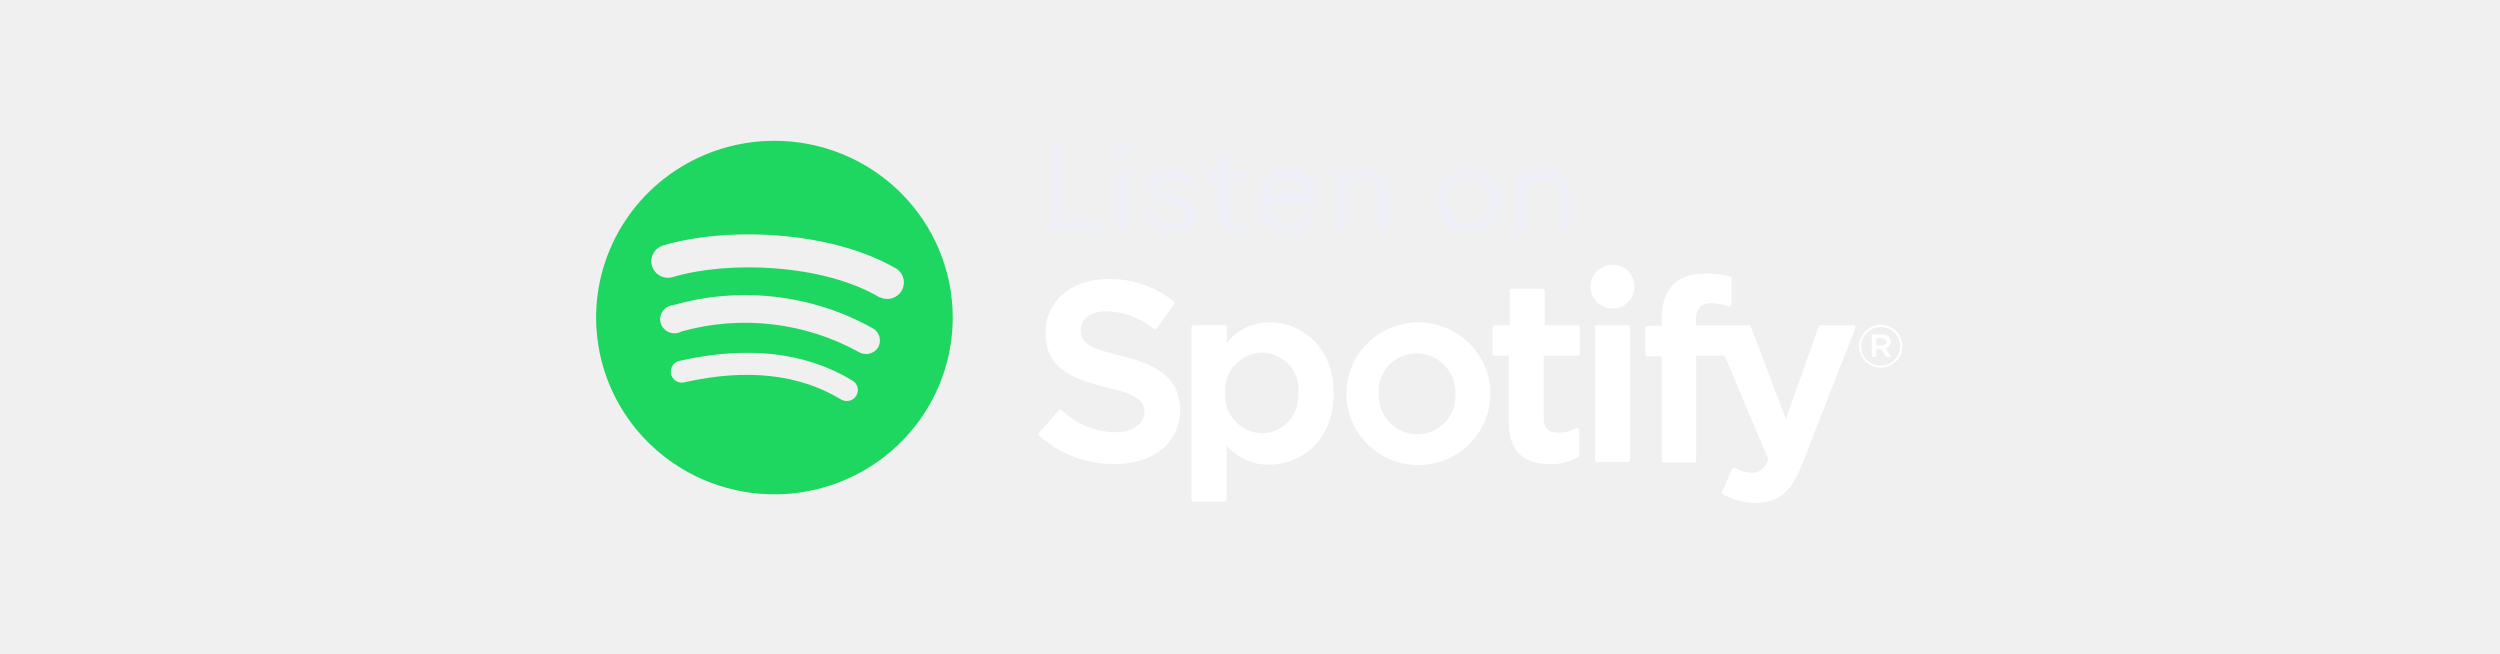
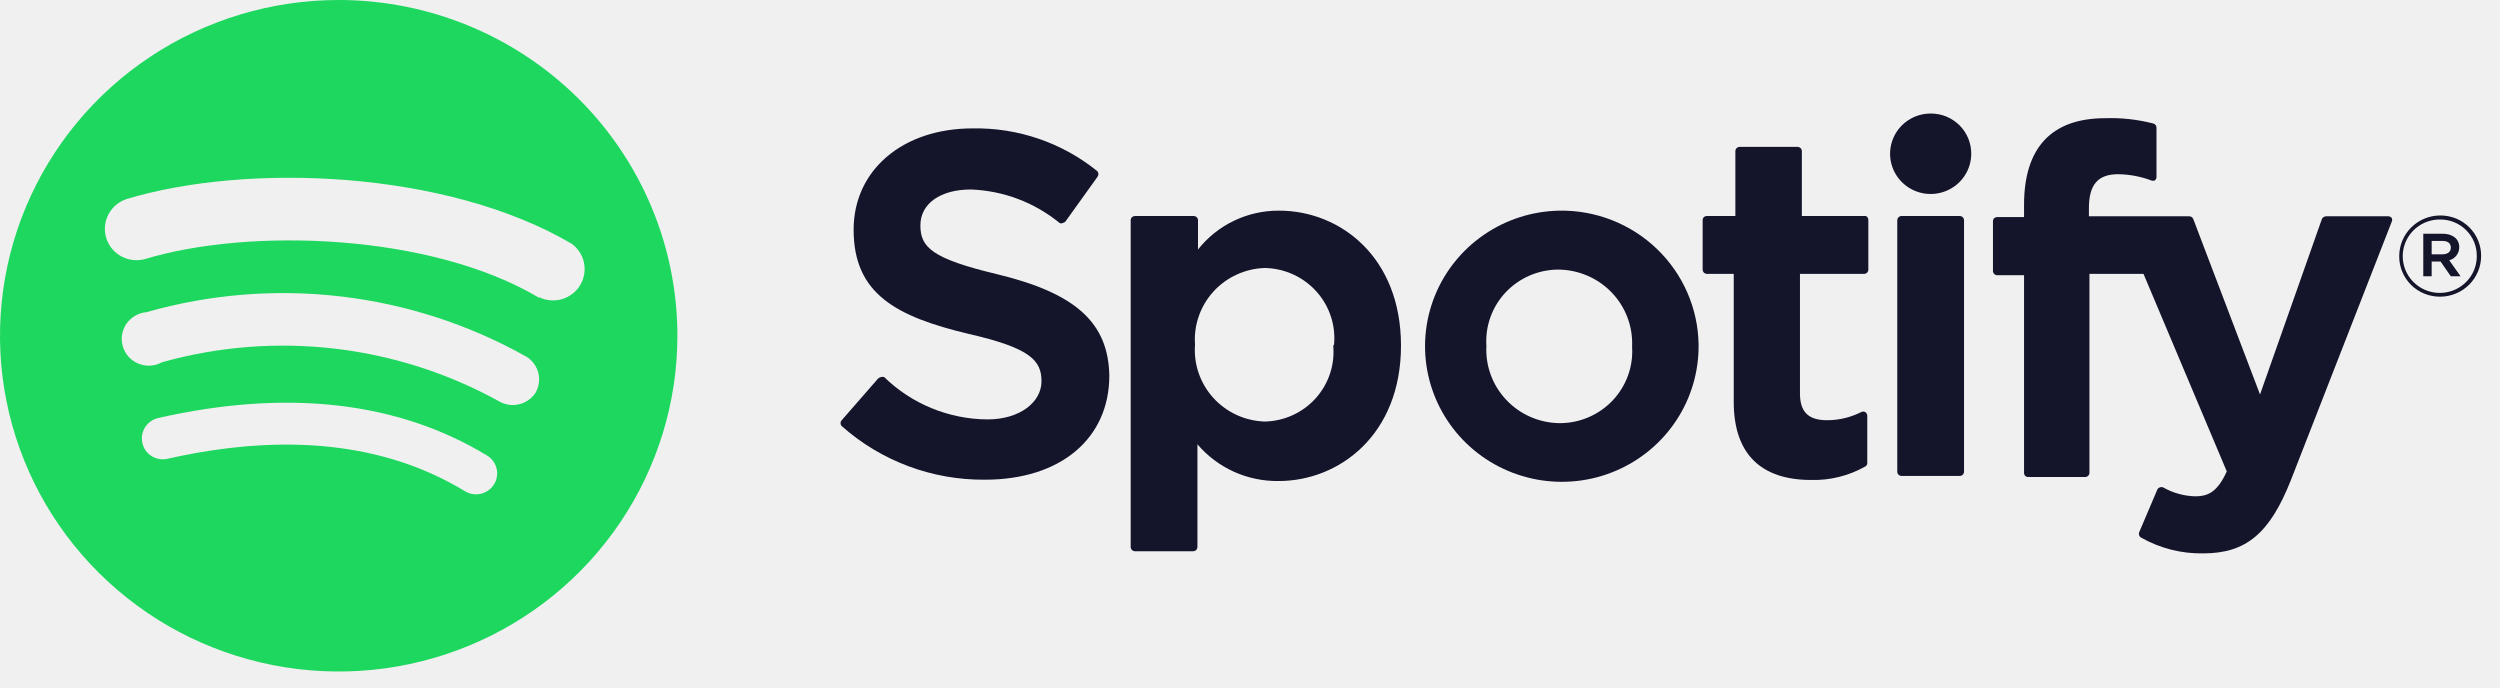
- <svg xmlns="http://www.w3.org/2000/svg" width="241" height="63" viewBox="0 0 241 63" fill="none">
-   <path d="M74.654 13.571C71.254 13.571 67.931 14.571 65.104 16.443C62.277 18.316 60.074 20.977 58.773 24.091C57.472 27.204 57.131 30.631 57.795 33.936C58.458 37.242 60.095 40.278 62.499 42.661C64.903 45.044 67.966 46.667 71.3 47.325C74.635 47.983 78.091 47.645 81.232 46.355C84.373 45.066 87.057 42.881 88.946 40.079C90.835 37.277 91.843 33.982 91.843 30.612C91.843 26.092 90.032 21.758 86.808 18.562C83.585 15.367 79.213 13.571 74.654 13.571V13.571ZM82.542 38.146C82.469 38.267 82.372 38.371 82.258 38.455C82.144 38.538 82.014 38.597 81.876 38.63C81.738 38.663 81.595 38.669 81.455 38.646C81.315 38.624 81.181 38.574 81.06 38.5C77.027 36.052 71.951 35.508 65.97 36.854C65.834 36.886 65.693 36.892 65.555 36.869C65.417 36.847 65.284 36.797 65.166 36.724C65.047 36.651 64.944 36.555 64.863 36.442C64.782 36.329 64.725 36.201 64.694 36.065C64.661 35.93 64.656 35.789 64.678 35.651C64.701 35.513 64.75 35.381 64.824 35.263C64.898 35.144 64.995 35.041 65.109 34.959C65.223 34.877 65.353 34.819 65.49 34.787C72.034 33.305 77.658 33.944 82.185 36.691C82.427 36.837 82.6 37.073 82.667 37.346C82.734 37.618 82.689 37.906 82.542 38.146V38.146ZM84.641 33.509C84.449 33.801 84.151 34.009 83.809 34.09C83.467 34.171 83.107 34.119 82.803 33.944C77.587 31.059 71.429 30.345 65.682 31.958C65.503 32.057 65.304 32.115 65.1 32.128C64.895 32.14 64.691 32.108 64.501 32.032C64.311 31.956 64.141 31.839 64.002 31.689C63.864 31.54 63.761 31.361 63.702 31.167C63.642 30.973 63.627 30.768 63.657 30.567C63.688 30.366 63.764 30.175 63.878 30.007C63.993 29.839 64.145 29.699 64.321 29.596C64.498 29.494 64.696 29.432 64.9 29.415C68.108 28.5 71.467 28.229 74.782 28.619C78.097 29.009 81.299 30.052 84.202 31.686C84.497 31.876 84.707 32.171 84.788 32.511C84.87 32.85 84.817 33.207 84.641 33.509V33.509ZM84.819 28.681C79.332 25.417 70.154 25.117 64.859 26.709C64.451 26.831 64.011 26.788 63.636 26.59C63.26 26.391 62.98 26.052 62.856 25.648C62.732 25.244 62.775 24.808 62.976 24.435C63.177 24.063 63.518 23.785 63.926 23.662C70.003 21.84 80.086 22.194 86.466 25.933C86.793 26.166 87.021 26.513 87.103 26.904C87.185 27.296 87.115 27.703 86.908 28.046C86.7 28.389 86.37 28.642 85.983 28.754C85.596 28.867 85.181 28.831 84.819 28.654V28.681Z" fill="#1ED760" />
-   <path d="M108.059 34.297C104.766 33.509 104.176 32.938 104.176 31.822C104.176 30.707 105.205 30 106.742 30C108.389 30.061 109.971 30.659 111.241 31.7C111.267 31.713 111.295 31.72 111.324 31.72C111.352 31.72 111.381 31.713 111.406 31.7C111.46 31.69 111.509 31.661 111.543 31.618L113.162 29.361C113.194 29.32 113.212 29.27 113.212 29.218C113.212 29.166 113.194 29.116 113.162 29.075C111.377 27.627 109.13 26.855 106.824 26.899C103.271 26.899 100.788 29.021 100.788 32.04C100.788 35.29 102.928 36.446 106.632 37.33C109.787 38.051 110.322 38.69 110.322 39.737C110.322 40.785 109.238 41.669 107.578 41.669C105.616 41.655 103.736 40.884 102.338 39.52C102.285 39.502 102.227 39.502 102.173 39.52C102.117 39.533 102.065 39.562 102.022 39.602L100.184 41.709C100.146 41.75 100.124 41.803 100.124 41.859C100.124 41.915 100.146 41.968 100.184 42.009C102.181 43.782 104.774 44.752 107.455 44.729C111.282 44.729 113.766 42.648 113.766 39.438C113.711 36.759 112.064 35.263 108.059 34.297Z" fill="white" />
-   <path d="M122.381 31.074C121.588 31.069 120.805 31.245 120.092 31.587C119.378 31.928 118.753 32.428 118.265 33.046V31.55C118.262 31.495 118.237 31.443 118.196 31.405C118.155 31.367 118.101 31.346 118.046 31.346H115.069C115.013 31.346 114.959 31.367 114.918 31.405C114.877 31.443 114.853 31.495 114.849 31.55V48.142C114.849 48.2 114.872 48.255 114.913 48.296C114.955 48.337 115.01 48.36 115.069 48.36H118.018C118.076 48.36 118.132 48.337 118.173 48.296C118.214 48.255 118.238 48.2 118.238 48.142V42.933C118.742 43.526 119.373 44.001 120.085 44.323C120.796 44.645 121.571 44.807 122.353 44.797C125.44 44.797 128.568 42.444 128.568 37.929C128.568 33.413 125.467 31.074 122.381 31.074ZM125.124 37.874C125.176 38.361 125.125 38.852 124.975 39.318C124.825 39.784 124.579 40.214 124.253 40.581C123.926 40.947 123.527 41.243 123.08 41.449C122.632 41.655 122.147 41.767 121.654 41.777C121.159 41.762 120.673 41.648 120.224 41.441C119.775 41.235 119.373 40.94 119.043 40.575C118.712 40.211 118.459 39.783 118.299 39.319C118.14 38.855 118.077 38.363 118.114 37.874C118.079 37.386 118.143 36.896 118.304 36.434C118.464 35.971 118.717 35.545 119.048 35.182C119.378 34.819 119.78 34.525 120.227 34.319C120.675 34.114 121.16 34 121.654 33.985C122.153 33.993 122.645 34.105 123.098 34.312C123.551 34.52 123.956 34.818 124.286 35.189C124.617 35.56 124.866 35.995 125.017 36.467C125.168 36.939 125.219 37.437 125.165 37.929L125.124 37.874Z" fill="white" />
-   <path d="M136.607 31.074C135.236 31.098 133.903 31.525 132.776 32.299C131.649 33.073 130.779 34.161 130.275 35.425C129.771 36.689 129.656 38.073 129.944 39.402C130.233 40.731 130.912 41.945 131.895 42.892C132.879 43.839 134.124 44.475 135.472 44.722C136.82 44.968 138.212 44.813 139.472 44.277C140.731 43.74 141.803 42.846 142.55 41.706C143.298 40.567 143.688 39.233 143.672 37.874C143.659 36.967 143.467 36.072 143.105 35.239C142.742 34.407 142.218 33.653 141.562 33.021C140.906 32.39 140.13 31.892 139.28 31.558C138.43 31.224 137.521 31.06 136.607 31.074V31.074ZM136.607 41.859C136.1 41.852 135.6 41.744 135.136 41.541C134.673 41.338 134.255 41.044 133.909 40.677C133.563 40.309 133.296 39.877 133.123 39.404C132.95 38.932 132.875 38.43 132.903 37.928C132.871 37.434 132.942 36.938 133.11 36.471C133.279 36.004 133.543 35.577 133.885 35.215C134.227 34.853 134.64 34.565 135.098 34.367C135.557 34.169 136.052 34.067 136.552 34.066C137.06 34.069 137.563 34.174 138.029 34.375C138.496 34.575 138.917 34.867 139.267 35.233C139.616 35.599 139.888 36.031 140.065 36.504C140.242 36.976 140.321 37.479 140.297 37.983C140.329 38.482 140.257 38.982 140.086 39.452C139.915 39.922 139.648 40.352 139.302 40.716C138.955 41.079 138.538 41.368 138.074 41.565C137.61 41.762 137.111 41.862 136.607 41.859V41.859Z" fill="white" />
-   <path d="M152.164 31.347H148.913V28.055C148.913 28 148.892 27.947 148.853 27.906C148.815 27.866 148.763 27.841 148.707 27.838H145.757C145.699 27.838 145.643 27.861 145.602 27.902C145.561 27.942 145.538 27.998 145.538 28.055V31.347H144.084C144.057 31.347 144.03 31.352 144.005 31.362C143.98 31.372 143.957 31.387 143.938 31.406C143.919 31.425 143.904 31.448 143.894 31.473C143.883 31.497 143.878 31.524 143.878 31.551V34.067C143.878 34.122 143.899 34.175 143.937 34.216C143.976 34.256 144.028 34.281 144.084 34.284H145.456V40.785C145.456 43.41 146.827 44.742 149.379 44.742C150.339 44.769 151.288 44.534 152.123 44.062C152.156 44.047 152.185 44.022 152.204 43.99C152.224 43.959 152.233 43.922 152.233 43.886V41.492C152.233 41.455 152.225 41.418 152.208 41.385C152.191 41.352 152.167 41.324 152.137 41.302C152.104 41.281 152.066 41.27 152.027 41.27C151.988 41.27 151.95 41.281 151.917 41.302C151.381 41.571 150.789 41.711 150.188 41.71C149.242 41.71 148.817 41.288 148.817 40.35V34.284H152.068C152.126 34.284 152.182 34.261 152.223 34.221C152.264 34.18 152.287 34.124 152.287 34.067V31.551C152.289 31.508 152.278 31.467 152.256 31.43C152.234 31.394 152.202 31.365 152.164 31.347V31.347Z" fill="white" />
-   <path d="M163.481 31.36V30.953C163.481 29.756 163.934 29.225 164.963 29.225C165.535 29.232 166.102 29.338 166.637 29.538C166.667 29.552 166.7 29.559 166.733 29.559C166.766 29.559 166.799 29.552 166.829 29.538C166.855 29.517 166.877 29.49 166.891 29.459C166.905 29.429 166.912 29.395 166.911 29.361V26.873C166.913 26.825 166.9 26.778 166.873 26.738C166.845 26.699 166.806 26.67 166.76 26.655C165.959 26.446 165.132 26.355 164.305 26.383C161.561 26.383 160.189 27.906 160.189 30.776V31.401H158.817C158.763 31.401 158.71 31.423 158.672 31.461C158.633 31.499 158.611 31.551 158.611 31.605V34.135C158.611 34.19 158.632 34.244 158.671 34.284C158.709 34.325 158.761 34.349 158.817 34.352H160.189V44.389C160.189 44.443 160.211 44.495 160.249 44.533C160.288 44.572 160.34 44.593 160.395 44.593H163.289C163.345 44.593 163.399 44.572 163.44 44.534C163.481 44.496 163.505 44.444 163.509 44.389V34.285H166.253L170.478 44.308C169.998 45.368 169.518 45.572 168.873 45.572C168.304 45.557 167.748 45.403 167.254 45.124C167.226 45.11 167.196 45.103 167.165 45.103C167.134 45.103 167.104 45.11 167.076 45.124C167.048 45.132 167.023 45.145 167.002 45.164C166.98 45.183 166.963 45.206 166.952 45.232L166.033 47.395C166.013 47.444 166.012 47.499 166.029 47.549C166.047 47.599 166.082 47.641 166.129 47.667C167.088 48.212 168.179 48.489 169.284 48.469C171.452 48.469 172.659 47.463 173.729 44.756L178.846 31.646C178.863 31.615 178.872 31.58 178.872 31.544C178.872 31.509 178.863 31.474 178.846 31.442C178.825 31.416 178.798 31.395 178.767 31.381C178.736 31.366 178.702 31.36 178.668 31.36H175.513C175.469 31.363 175.427 31.377 175.391 31.401C175.355 31.425 175.326 31.458 175.307 31.497L172.165 40.404L168.777 31.497C168.76 31.456 168.732 31.421 168.695 31.397C168.658 31.373 168.615 31.36 168.571 31.36H163.481Z" fill="white" />
-   <path d="M156.924 31.347H153.975C153.854 31.347 153.755 31.444 153.755 31.564V44.321C153.755 44.441 153.854 44.538 153.975 44.538H156.924C157.046 44.538 157.144 44.441 157.144 44.321V31.564C157.144 31.444 157.046 31.347 156.924 31.347Z" fill="white" />
-   <path d="M155.456 25.526C155.035 25.524 154.622 25.645 154.271 25.875C153.919 26.105 153.645 26.433 153.482 26.818C153.319 27.203 153.275 27.627 153.355 28.037C153.436 28.447 153.637 28.824 153.934 29.12C154.231 29.416 154.61 29.618 155.022 29.701C155.435 29.783 155.863 29.742 156.253 29.583C156.642 29.424 156.975 29.154 157.209 28.807C157.444 28.46 157.569 28.052 157.569 27.634C157.57 27.358 157.517 27.084 157.412 26.829C157.306 26.573 157.151 26.341 156.955 26.145C156.758 25.949 156.525 25.793 156.268 25.687C156.01 25.581 155.735 25.526 155.456 25.526V25.526Z" fill="white" />
-   <path d="M181.302 35.44C181.029 35.442 180.759 35.39 180.507 35.288C180.255 35.185 180.026 35.034 179.833 34.843C179.64 34.652 179.488 34.425 179.384 34.175C179.281 33.925 179.229 33.657 179.231 33.387C179.231 32.838 179.45 32.312 179.841 31.925C180.232 31.537 180.763 31.319 181.316 31.319C181.588 31.318 181.858 31.369 182.111 31.472C182.363 31.575 182.592 31.726 182.785 31.917C182.977 32.108 183.13 32.335 183.233 32.585C183.337 32.835 183.389 33.103 183.387 33.373C183.387 33.921 183.168 34.447 182.777 34.835C182.385 35.222 181.855 35.44 181.302 35.44V35.44ZM181.302 31.523C180.929 31.521 180.564 31.628 180.253 31.832C179.942 32.035 179.699 32.326 179.555 32.667C179.411 33.008 179.372 33.384 179.444 33.747C179.516 34.109 179.696 34.443 179.959 34.704C180.223 34.965 180.559 35.143 180.925 35.215C181.291 35.286 181.67 35.248 182.014 35.105C182.358 34.962 182.651 34.722 182.857 34.413C183.062 34.105 183.17 33.743 183.168 33.373C183.17 33.131 183.123 32.891 183.031 32.666C182.938 32.442 182.802 32.238 182.63 32.066C182.458 31.894 182.253 31.758 182.028 31.664C181.802 31.571 181.56 31.523 181.316 31.523H181.302ZM181.768 33.59L182.345 34.407H181.851L181.329 33.659H180.877V34.407H180.451V32.244H181.426C181.933 32.244 182.276 32.503 182.276 32.924C182.279 33.074 182.232 33.22 182.143 33.34C182.054 33.461 181.927 33.549 181.782 33.59H181.768ZM181.412 32.611H180.877V33.291H181.412C181.686 33.291 181.851 33.169 181.851 32.951C181.851 32.734 181.7 32.611 181.426 32.611H181.412Z" fill="white" />
-   <path d="M101.254 22.378V13.704H102.371V21.403H106.171V22.46L101.254 22.378Z" fill="#EFF0F7" />
-   <path d="M108.854 14.91C108.783 14.988 108.696 15.05 108.598 15.09C108.499 15.13 108.393 15.148 108.287 15.141C108.081 15.137 107.884 15.054 107.738 14.909C107.592 14.764 107.508 14.569 107.504 14.364C107.5 14.26 107.518 14.155 107.559 14.058C107.599 13.961 107.66 13.874 107.737 13.803C107.808 13.729 107.893 13.67 107.988 13.63C108.083 13.591 108.185 13.571 108.287 13.571C108.393 13.569 108.497 13.589 108.595 13.629C108.692 13.668 108.781 13.728 108.854 13.803C108.928 13.877 108.987 13.964 109.027 14.061C109.067 14.157 109.088 14.26 109.087 14.364C109.088 14.466 109.068 14.567 109.028 14.661C108.988 14.755 108.928 14.839 108.854 14.91V14.91ZM108.854 22.344H107.737V16.446H108.854V22.344Z" fill="#EFF0F7" />
-   <path d="M113.037 22.543C112.444 22.567 111.859 22.398 111.37 22.064C110.937 21.756 110.601 21.332 110.404 20.841L111.404 20.428C111.52 20.77 111.745 21.065 112.046 21.268C112.347 21.471 112.707 21.57 113.07 21.551C113.371 21.562 113.668 21.482 113.92 21.32C114.027 21.257 114.116 21.167 114.177 21.06C114.238 20.953 114.27 20.832 114.27 20.709C114.27 20.329 113.987 20.064 113.454 19.916L112.237 19.635C111.838 19.532 111.467 19.34 111.154 19.073C110.985 18.947 110.849 18.781 110.759 18.591C110.669 18.401 110.627 18.192 110.637 17.983C110.633 17.729 110.695 17.478 110.818 17.255C110.941 17.032 111.12 16.845 111.337 16.71C111.825 16.373 112.409 16.199 113.004 16.215C113.501 16.203 113.991 16.329 114.42 16.578C114.831 16.806 115.149 17.168 115.32 17.603L114.337 17.999C114.225 17.739 114.031 17.523 113.785 17.38C113.539 17.237 113.254 17.176 112.97 17.206C112.672 17.194 112.377 17.269 112.12 17.421C112.021 17.474 111.937 17.553 111.879 17.648C111.82 17.744 111.788 17.854 111.787 17.966C111.787 18.313 112.054 18.544 112.57 18.66L113.77 18.941C114.242 19.025 114.674 19.257 115.004 19.602C115.268 19.899 115.416 20.28 115.42 20.676C115.423 20.935 115.364 21.191 115.248 21.424C115.132 21.656 114.963 21.858 114.754 22.014C114.262 22.384 113.654 22.571 113.037 22.543V22.543Z" fill="#EFF0F7" />
-   <path d="M119.386 22.443C119.126 22.46 118.865 22.425 118.619 22.34C118.373 22.254 118.147 22.121 117.953 21.948C117.781 21.758 117.649 21.536 117.566 21.295C117.483 21.053 117.45 20.798 117.47 20.544V17.421H116.403V16.446H117.47V14.596H118.587V16.446H120.053V17.454H118.587V20.494C118.587 21.138 118.853 21.452 119.386 21.452C119.577 21.473 119.769 21.456 119.953 21.403L120.353 22.344C120.043 22.45 119.712 22.484 119.386 22.443V22.443Z" fill="#EFF0F7" />
-   <path d="M124.269 22.544C123.86 22.558 123.452 22.486 123.072 22.333C122.693 22.179 122.351 21.947 122.07 21.651C121.504 21.026 121.2 20.211 121.22 19.371C121.204 18.553 121.495 17.759 122.036 17.141C122.298 16.841 122.623 16.602 122.99 16.442C123.356 16.282 123.753 16.205 124.153 16.216C124.55 16.198 124.946 16.265 125.314 16.413C125.683 16.562 126.014 16.787 126.286 17.075C126.837 17.712 127.123 18.533 127.086 19.371V19.586H122.336C122.342 20.119 122.557 20.629 122.936 21.007C123.291 21.341 123.763 21.524 124.253 21.519C124.602 21.546 124.951 21.463 125.251 21.282C125.55 21.102 125.784 20.832 125.919 20.511L126.919 20.924C126.715 21.393 126.38 21.795 125.953 22.081C125.452 22.402 124.865 22.563 124.269 22.544V22.544ZM125.936 18.661C125.895 18.293 125.731 17.95 125.469 17.686C125.294 17.529 125.088 17.409 124.865 17.333C124.642 17.256 124.405 17.224 124.169 17.24C123.774 17.235 123.39 17.37 123.086 17.62C122.775 17.894 122.559 18.258 122.47 18.661H125.936Z" fill="#EFF0F7" />
-   <path d="M129.67 16.446V17.272C129.851 16.963 130.117 16.711 130.436 16.545C130.781 16.349 131.172 16.247 131.57 16.248C131.88 16.236 132.19 16.29 132.477 16.407C132.765 16.523 133.024 16.7 133.236 16.925C133.645 17.442 133.852 18.087 133.819 18.742V22.377H132.786V18.908C132.786 17.817 132.286 17.256 131.303 17.256C131.084 17.25 130.866 17.296 130.669 17.391C130.472 17.486 130.301 17.627 130.17 17.801C129.873 18.159 129.714 18.61 129.72 19.073V22.377H128.603V16.446H129.67Z" fill="#EFF0F7" />
-   <path d="M139.419 17.124C139.71 16.835 140.055 16.606 140.436 16.45C140.816 16.293 141.224 16.213 141.635 16.213C142.047 16.213 142.455 16.293 142.835 16.45C143.215 16.606 143.561 16.835 143.852 17.124C144.411 17.744 144.719 18.547 144.719 19.379C144.719 20.211 144.411 21.014 143.852 21.634C143.561 21.923 143.215 22.152 142.835 22.308C142.455 22.464 142.047 22.545 141.635 22.545C141.224 22.545 140.816 22.464 140.436 22.308C140.055 22.152 139.71 21.923 139.419 21.634C139.13 21.333 138.904 20.978 138.755 20.589C138.606 20.2 138.537 19.786 138.552 19.371C138.539 18.958 138.608 18.546 138.757 18.161C138.906 17.775 139.131 17.422 139.419 17.124V17.124ZM140.252 20.94C140.431 21.122 140.645 21.267 140.881 21.366C141.117 21.465 141.371 21.517 141.627 21.517C141.884 21.517 142.137 21.465 142.373 21.366C142.61 21.267 142.823 21.122 143.002 20.94C143.379 20.506 143.586 19.952 143.586 19.379C143.586 18.806 143.379 18.252 143.002 17.818C142.823 17.635 142.61 17.49 142.373 17.391C142.137 17.292 141.884 17.241 141.627 17.241C141.371 17.241 141.117 17.292 140.881 17.391C140.645 17.49 140.431 17.635 140.252 17.818C139.876 18.252 139.668 18.806 139.668 19.379C139.668 19.952 139.876 20.506 140.252 20.94V20.94Z" fill="#EFF0F7" />
-   <path d="M147.185 16.446V17.272C147.362 16.96 147.629 16.706 147.952 16.545C148.291 16.349 148.676 16.246 149.069 16.248C149.38 16.232 149.69 16.285 149.978 16.402C150.266 16.519 150.525 16.698 150.735 16.925C151.157 17.436 151.371 18.084 151.335 18.742V22.377H150.285V18.908C150.285 17.817 149.802 17.256 148.802 17.256C148.583 17.251 148.366 17.298 148.169 17.393C147.972 17.488 147.801 17.628 147.669 17.801C147.383 18.164 147.23 18.613 147.235 19.073V22.377H146.102V16.446H147.185Z" fill="#EFF0F7" />
+ <svg xmlns="http://www.w3.org/2000/svg" width="131" height="36" viewBox="0 0 131 36" fill="none">
+   <path d="M17.747 0C14.237 0 10.806 1.032 7.887 2.965C4.969 4.898 2.694 7.646 1.351 10.861C0.008 14.076 -0.344 17.613 0.341 21.026C1.026 24.439 2.716 27.574 5.198 30.034C7.68 32.495 10.842 34.171 14.285 34.849C17.728 35.528 21.296 35.18 24.539 33.848C27.782 32.517 30.554 30.262 32.504 27.368C34.454 24.475 35.495 21.073 35.495 17.594C35.495 12.928 33.625 8.453 30.297 5.153C26.968 1.854 22.454 0 17.747 0V0ZM25.892 25.373C25.816 25.497 25.716 25.605 25.598 25.691C25.48 25.777 25.346 25.838 25.204 25.872C25.061 25.906 24.914 25.912 24.769 25.889C24.625 25.866 24.486 25.814 24.362 25.738C20.198 23.21 14.957 22.649 8.782 24.039C8.641 24.072 8.495 24.077 8.353 24.054C8.21 24.031 8.074 23.98 7.951 23.904C7.829 23.829 7.723 23.73 7.639 23.613C7.555 23.496 7.496 23.364 7.464 23.224C7.431 23.084 7.425 22.939 7.448 22.797C7.471 22.654 7.523 22.518 7.599 22.395C7.675 22.273 7.775 22.166 7.893 22.082C8.011 21.998 8.144 21.938 8.286 21.904C15.042 20.374 20.849 21.034 25.523 23.87C25.773 24.021 25.952 24.264 26.021 24.546C26.09 24.828 26.043 25.125 25.892 25.373V25.373ZM28.059 20.585C27.861 20.886 27.553 21.101 27.2 21.185C26.847 21.268 26.475 21.215 26.161 21.034C20.775 18.056 14.418 17.318 8.484 18.984C8.3 19.086 8.094 19.146 7.883 19.159C7.672 19.172 7.461 19.138 7.265 19.06C7.069 18.981 6.893 18.86 6.75 18.706C6.607 18.552 6.501 18.367 6.44 18.167C6.378 17.966 6.362 17.755 6.394 17.548C6.426 17.34 6.504 17.143 6.622 16.969C6.741 16.796 6.897 16.651 7.08 16.545C7.262 16.439 7.466 16.375 7.677 16.358C10.989 15.413 14.458 15.134 17.88 15.536C21.302 15.939 24.609 17.016 27.605 18.703C27.91 18.899 28.127 19.204 28.211 19.554C28.296 19.904 28.241 20.273 28.059 20.585V20.585ZM28.243 15.6C22.577 12.23 13.102 11.921 7.634 13.564C7.214 13.691 6.759 13.646 6.372 13.441C5.984 13.236 5.694 12.886 5.566 12.469C5.439 12.052 5.483 11.601 5.691 11.217C5.898 10.832 6.25 10.545 6.671 10.419C12.946 8.537 23.356 8.902 29.943 12.764C30.281 13.004 30.516 13.362 30.601 13.766C30.685 14.17 30.613 14.591 30.399 14.945C30.185 15.299 29.844 15.56 29.445 15.676C29.045 15.792 28.616 15.755 28.243 15.572V15.6Z" fill="#1DD75F" />
+   <path d="M52.237 14.366C48.837 13.552 48.228 12.962 48.228 11.811C48.228 10.659 49.291 9.929 50.877 9.929C52.578 9.993 54.211 10.609 55.523 11.684C55.549 11.698 55.578 11.705 55.608 11.705C55.638 11.705 55.667 11.698 55.693 11.684C55.749 11.674 55.799 11.644 55.834 11.6L57.506 9.269C57.539 9.227 57.557 9.175 57.557 9.122C57.557 9.068 57.539 9.017 57.506 8.975C55.663 7.479 53.343 6.683 50.962 6.728C47.294 6.728 44.73 8.918 44.73 12.036C44.73 15.391 46.94 16.585 50.764 17.498C54.022 18.242 54.574 18.902 54.574 19.983C54.574 21.064 53.455 21.977 51.741 21.977C49.715 21.963 47.774 21.167 46.331 19.758C46.275 19.74 46.216 19.74 46.161 19.758C46.102 19.772 46.048 19.801 46.005 19.843L44.107 22.019C44.067 22.061 44.045 22.116 44.045 22.173C44.045 22.231 44.067 22.286 44.107 22.328C46.169 24.159 48.846 25.16 51.614 25.136C55.565 25.136 58.129 22.988 58.129 19.674C58.072 16.908 56.373 15.363 52.237 14.366Z" fill="#14142B" />
+   <path d="M67.024 11.038C66.206 11.033 65.397 11.214 64.661 11.567C63.924 11.92 63.279 12.436 62.775 13.074V11.53C62.771 11.473 62.746 11.419 62.703 11.38C62.661 11.341 62.606 11.319 62.548 11.319H59.474C59.417 11.319 59.361 11.341 59.319 11.38C59.277 11.419 59.251 11.473 59.248 11.53V28.66C59.248 28.72 59.272 28.777 59.314 28.819C59.357 28.861 59.414 28.885 59.474 28.885H62.52C62.58 28.885 62.638 28.861 62.68 28.819C62.722 28.777 62.746 28.72 62.746 28.66V23.282C63.267 23.894 63.919 24.384 64.653 24.717C65.388 25.049 66.188 25.216 66.996 25.206C70.182 25.206 73.412 22.777 73.412 18.115C73.412 13.453 70.211 11.038 67.024 11.038ZM69.857 18.059C69.91 18.561 69.857 19.069 69.702 19.55C69.547 20.03 69.293 20.474 68.957 20.853C68.62 21.232 68.207 21.537 67.746 21.75C67.284 21.963 66.782 22.078 66.273 22.089C65.763 22.073 65.26 21.955 64.797 21.742C64.334 21.529 63.919 21.224 63.577 20.848C63.236 20.471 62.975 20.03 62.81 19.551C62.645 19.071 62.58 18.564 62.619 18.059C62.582 17.555 62.649 17.049 62.815 16.572C62.98 16.094 63.242 15.654 63.583 15.279C63.924 14.904 64.338 14.601 64.801 14.389C65.263 14.177 65.764 14.059 66.273 14.043C66.788 14.052 67.296 14.167 67.764 14.381C68.233 14.595 68.65 14.904 68.992 15.287C69.333 15.67 69.59 16.119 69.746 16.606C69.902 17.093 69.954 17.607 69.899 18.115L69.857 18.059Z" fill="#14142B" />
+   <path d="M81.712 11.038C80.296 11.063 78.92 11.503 77.757 12.303C76.593 13.102 75.695 14.225 75.174 15.53C74.654 16.836 74.535 18.264 74.833 19.636C75.131 21.008 75.832 22.262 76.847 23.239C77.863 24.217 79.148 24.875 80.54 25.129C81.932 25.384 83.369 25.224 84.67 24.669C85.97 24.115 87.076 23.192 87.848 22.015C88.62 20.839 89.022 19.462 89.006 18.059C88.993 17.123 88.794 16.198 88.42 15.339C88.046 14.479 87.505 13.701 86.828 13.049C86.15 12.396 85.35 11.883 84.472 11.538C83.594 11.193 82.656 11.023 81.712 11.038V11.038ZM81.712 22.173C81.188 22.166 80.672 22.055 80.193 21.845C79.715 21.635 79.284 21.331 78.927 20.952C78.569 20.573 78.293 20.127 78.114 19.639C77.936 19.151 77.859 18.633 77.887 18.115C77.854 17.604 77.927 17.092 78.102 16.61C78.276 16.128 78.548 15.687 78.901 15.313C79.254 14.94 79.681 14.642 80.154 14.438C80.628 14.234 81.138 14.128 81.655 14.127C82.18 14.13 82.699 14.239 83.18 14.446C83.662 14.653 84.097 14.954 84.458 15.332C84.819 15.71 85.099 16.156 85.282 16.644C85.465 17.132 85.546 17.651 85.522 18.171C85.555 18.686 85.481 19.203 85.304 19.688C85.127 20.173 84.851 20.617 84.494 20.993C84.136 21.368 83.705 21.667 83.226 21.87C82.748 22.073 82.232 22.176 81.712 22.173V22.173Z" fill="#14142B" />
+   <path d="M97.774 11.319H94.417V7.921C94.417 7.864 94.395 7.809 94.356 7.767C94.316 7.725 94.262 7.7 94.205 7.697H91.159C91.099 7.697 91.042 7.72 90.999 7.762C90.957 7.804 90.933 7.862 90.933 7.921V11.319H89.431C89.404 11.319 89.376 11.325 89.35 11.335C89.324 11.346 89.301 11.361 89.281 11.381C89.261 11.4 89.246 11.424 89.235 11.449C89.225 11.475 89.219 11.502 89.219 11.53V14.127C89.219 14.185 89.241 14.24 89.28 14.282C89.32 14.323 89.374 14.348 89.431 14.352H90.848V21.064C90.848 23.774 92.264 25.15 94.899 25.15C95.89 25.178 96.87 24.935 97.732 24.448C97.766 24.431 97.795 24.406 97.816 24.373C97.836 24.341 97.846 24.303 97.845 24.265V21.794C97.845 21.756 97.837 21.718 97.82 21.684C97.802 21.649 97.777 21.62 97.746 21.597C97.712 21.576 97.672 21.565 97.632 21.565C97.592 21.565 97.553 21.576 97.519 21.597C96.966 21.875 96.355 22.02 95.734 22.019C94.757 22.019 94.318 21.583 94.318 20.614V14.352H97.675C97.735 14.352 97.793 14.328 97.835 14.286C97.878 14.244 97.901 14.187 97.901 14.127V11.53C97.903 11.486 97.892 11.443 97.869 11.406C97.847 11.368 97.814 11.338 97.774 11.319V11.319Z" fill="#14142B" />
+   <path d="M109.459 11.334V10.912C109.459 9.677 109.926 9.129 110.989 9.129C111.579 9.136 112.164 9.245 112.717 9.452C112.748 9.466 112.782 9.473 112.816 9.473C112.85 9.473 112.884 9.466 112.915 9.452C112.943 9.43 112.965 9.402 112.979 9.371C112.994 9.339 113.001 9.304 113 9.269V6.7C113.002 6.651 112.989 6.602 112.96 6.561C112.932 6.521 112.891 6.49 112.844 6.475C112.017 6.26 111.163 6.165 110.309 6.194C107.476 6.194 106.06 7.767 106.06 10.73V11.376H104.643C104.587 11.376 104.533 11.398 104.493 11.437C104.453 11.477 104.431 11.53 104.431 11.586V14.198C104.431 14.255 104.453 14.31 104.492 14.352C104.532 14.394 104.586 14.419 104.643 14.422H106.06V24.785C106.06 24.841 106.082 24.895 106.122 24.934C106.162 24.974 106.216 24.996 106.272 24.996H109.261C109.318 24.996 109.374 24.974 109.416 24.935C109.458 24.896 109.484 24.842 109.487 24.785V14.352H112.32L116.683 24.701C116.187 25.796 115.691 26.007 115.025 26.007C114.438 25.991 113.864 25.832 113.354 25.543C113.325 25.53 113.294 25.523 113.262 25.523C113.23 25.523 113.199 25.53 113.17 25.543C113.142 25.551 113.116 25.566 113.093 25.585C113.071 25.605 113.054 25.629 113.043 25.656L112.094 27.888C112.073 27.939 112.071 27.995 112.089 28.047C112.108 28.099 112.144 28.142 112.193 28.169C113.183 28.732 114.309 29.018 115.45 28.997C117.688 28.997 118.935 27.958 120.04 25.164L125.323 11.628C125.34 11.596 125.349 11.56 125.349 11.523C125.349 11.486 125.34 11.45 125.323 11.418C125.301 11.39 125.273 11.369 125.241 11.354C125.209 11.339 125.174 11.332 125.139 11.334H121.881C121.836 11.336 121.793 11.351 121.756 11.375C121.718 11.4 121.688 11.434 121.668 11.474L118.425 20.671L114.926 11.474C114.909 11.432 114.88 11.396 114.842 11.371C114.804 11.346 114.759 11.333 114.714 11.334H109.459Z" fill="#14142B" />
+   <path d="M102.689 11.319H99.644C99.518 11.319 99.417 11.42 99.417 11.544V24.715C99.417 24.839 99.518 24.939 99.644 24.939H102.689C102.814 24.939 102.915 24.839 102.915 24.715V11.544C102.915 11.42 102.814 11.319 102.689 11.319Z" fill="#14142B" />
+   <path d="M101.18 5.949C100.759 5.946 100.346 6.067 99.995 6.297C99.643 6.527 99.369 6.856 99.206 7.24C99.043 7.625 98.999 8.05 99.079 8.459C99.16 8.869 99.361 9.246 99.658 9.542C99.955 9.838 100.334 10.041 100.746 10.123C101.159 10.206 101.587 10.165 101.977 10.005C102.366 9.846 102.699 9.576 102.933 9.229C103.168 8.882 103.293 8.474 103.293 8.057C103.294 7.78 103.241 7.507 103.136 7.251C103.03 6.995 102.875 6.763 102.679 6.567C102.482 6.371 102.249 6.215 101.992 6.109C101.734 6.003 101.459 5.949 101.18 5.949V5.949Z" fill="#14142B" />
+   <path d="M127.858 15.546C127.577 15.547 127.298 15.494 127.037 15.388C126.777 15.282 126.54 15.126 126.341 14.929C126.142 14.731 125.985 14.497 125.878 14.239C125.771 13.981 125.717 13.704 125.719 13.425C125.719 12.859 125.946 12.316 126.35 11.916C126.753 11.516 127.301 11.291 127.872 11.291C128.153 11.289 128.432 11.343 128.693 11.448C128.953 11.554 129.19 11.71 129.389 11.908C129.588 12.105 129.745 12.339 129.852 12.598C129.959 12.856 130.013 13.132 130.011 13.411C130.011 13.977 129.784 14.52 129.38 14.92C128.977 15.321 128.429 15.546 127.858 15.546V15.546ZM127.858 11.502C127.473 11.499 127.096 11.61 126.775 11.82C126.453 12.03 126.202 12.331 126.054 12.683C125.905 13.035 125.865 13.423 125.94 13.797C126.014 14.171 126.199 14.515 126.472 14.785C126.744 15.055 127.091 15.239 127.469 15.312C127.846 15.386 128.238 15.347 128.593 15.2C128.948 15.052 129.251 14.804 129.463 14.485C129.675 14.167 129.787 13.793 129.784 13.411C129.786 13.161 129.738 12.913 129.643 12.681C129.547 12.45 129.407 12.239 129.229 12.062C129.051 11.884 128.84 11.743 128.607 11.647C128.374 11.551 128.124 11.502 127.872 11.502H127.858ZM128.339 13.636L128.934 14.478H128.424L127.886 13.706H127.419V14.478H126.98V12.246H127.985C128.509 12.246 128.864 12.512 128.864 12.948C128.867 13.102 128.818 13.253 128.726 13.377C128.634 13.502 128.503 13.593 128.354 13.636H128.339ZM127.971 12.625H127.419V13.327H127.971C128.254 13.327 128.424 13.201 128.424 12.976C128.424 12.751 128.269 12.625 127.985 12.625H127.971Z" fill="#14142B" />
</svg>
